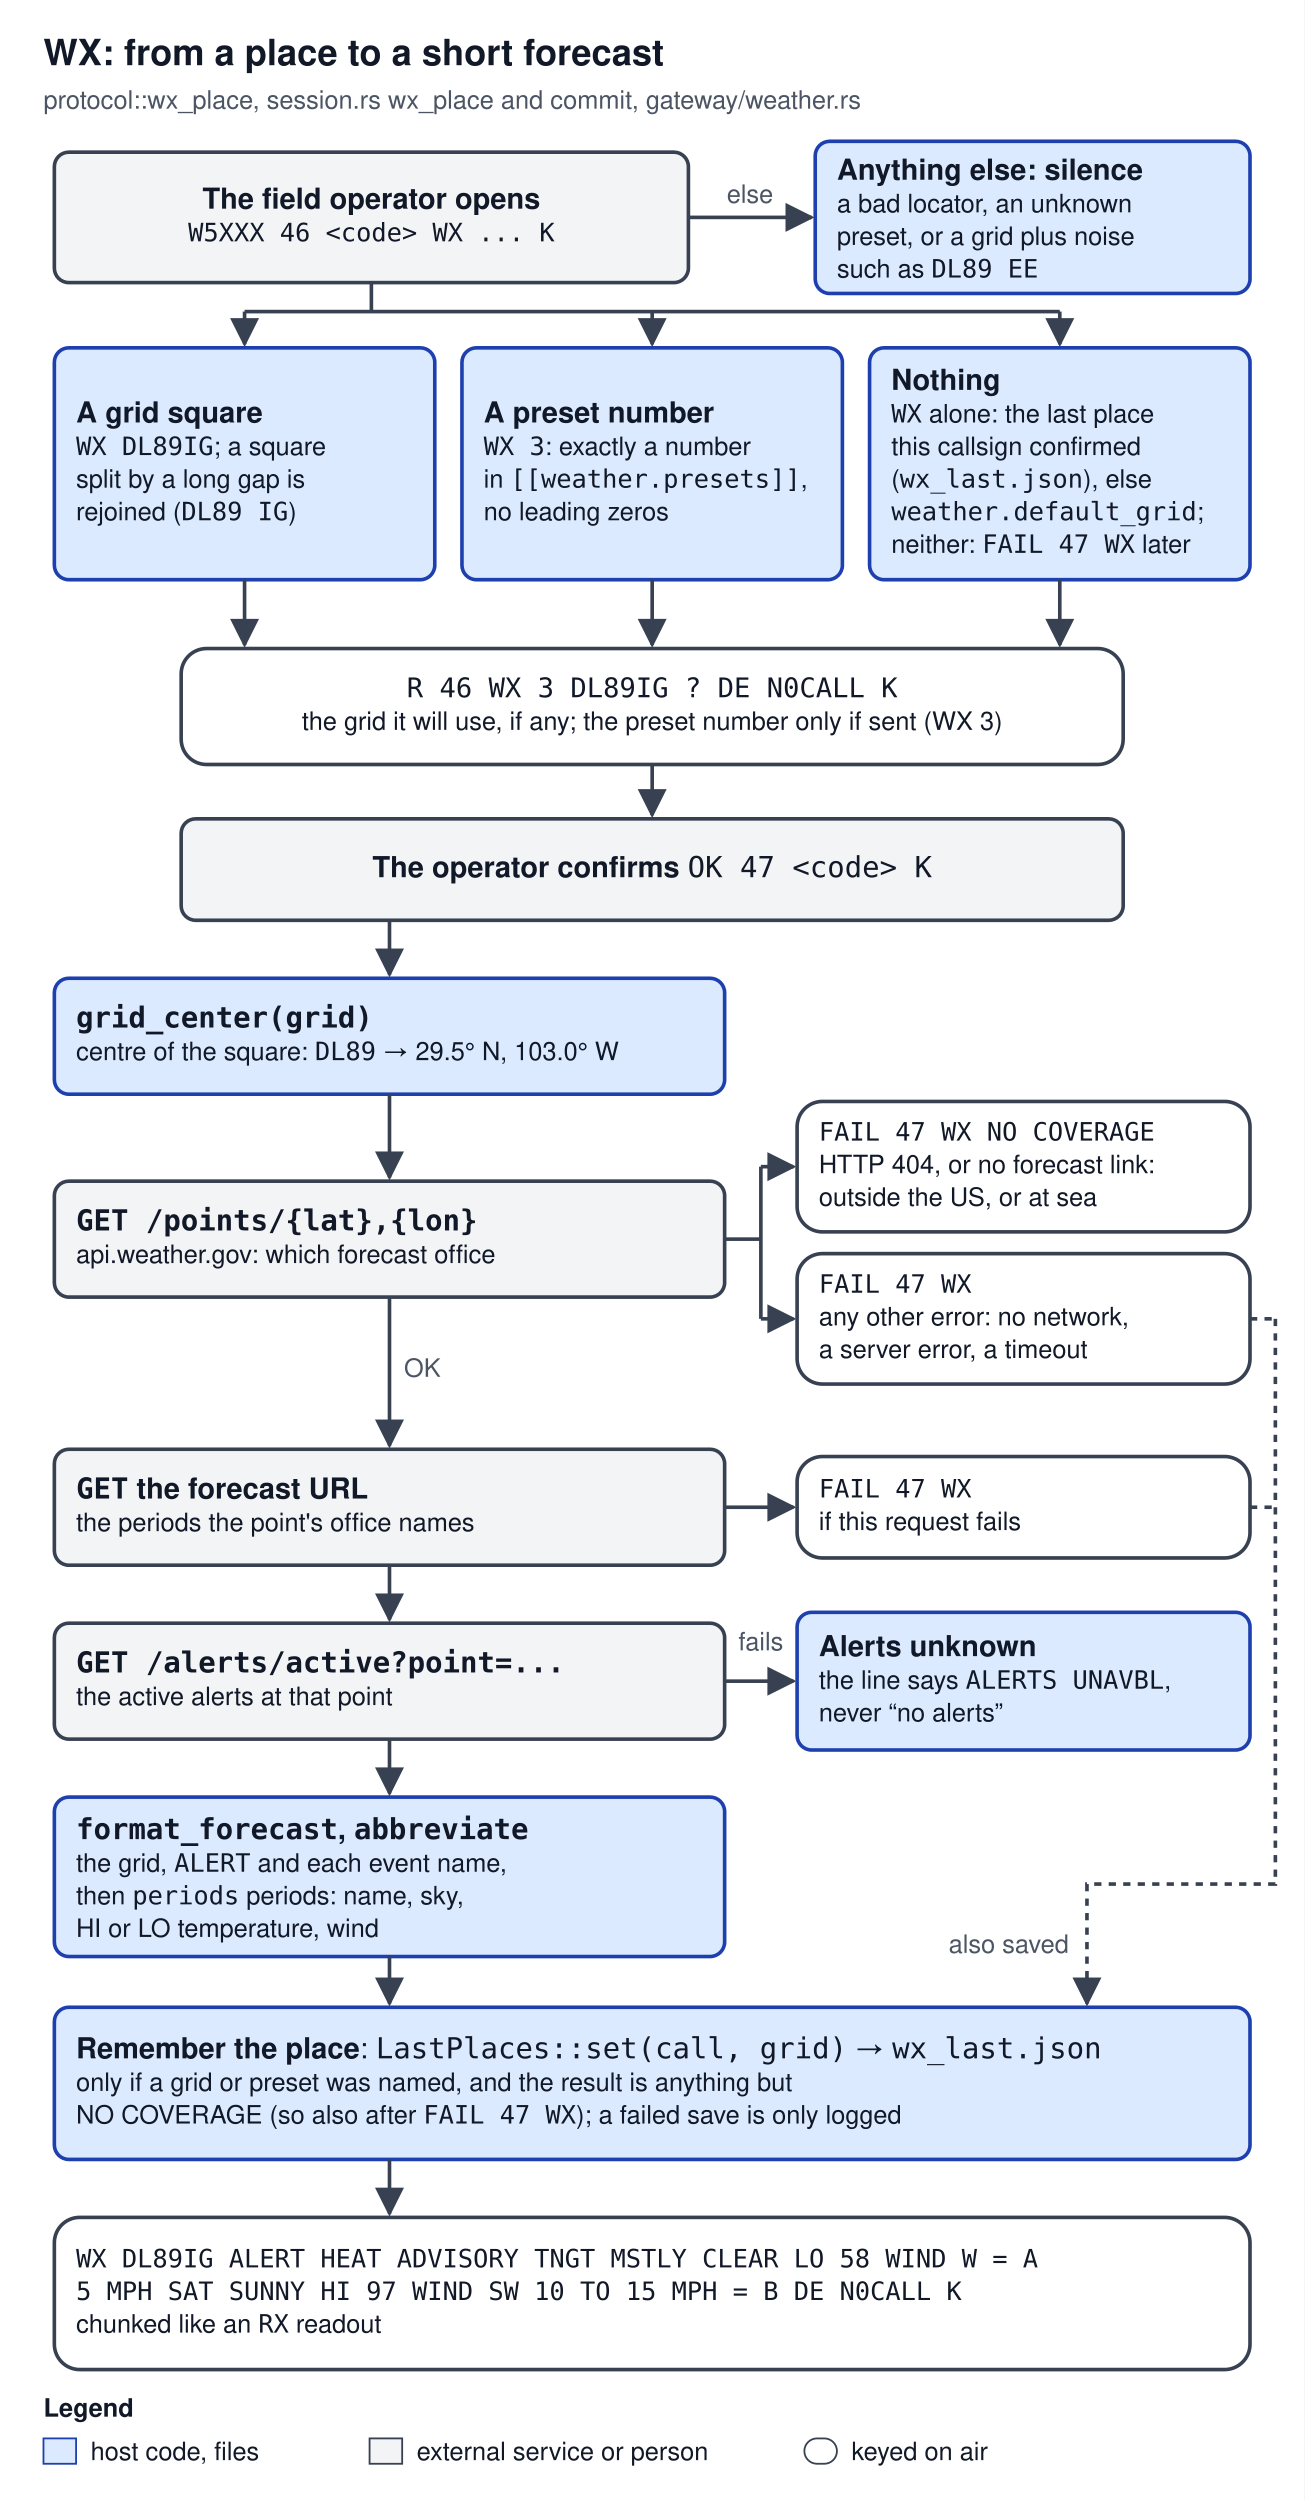
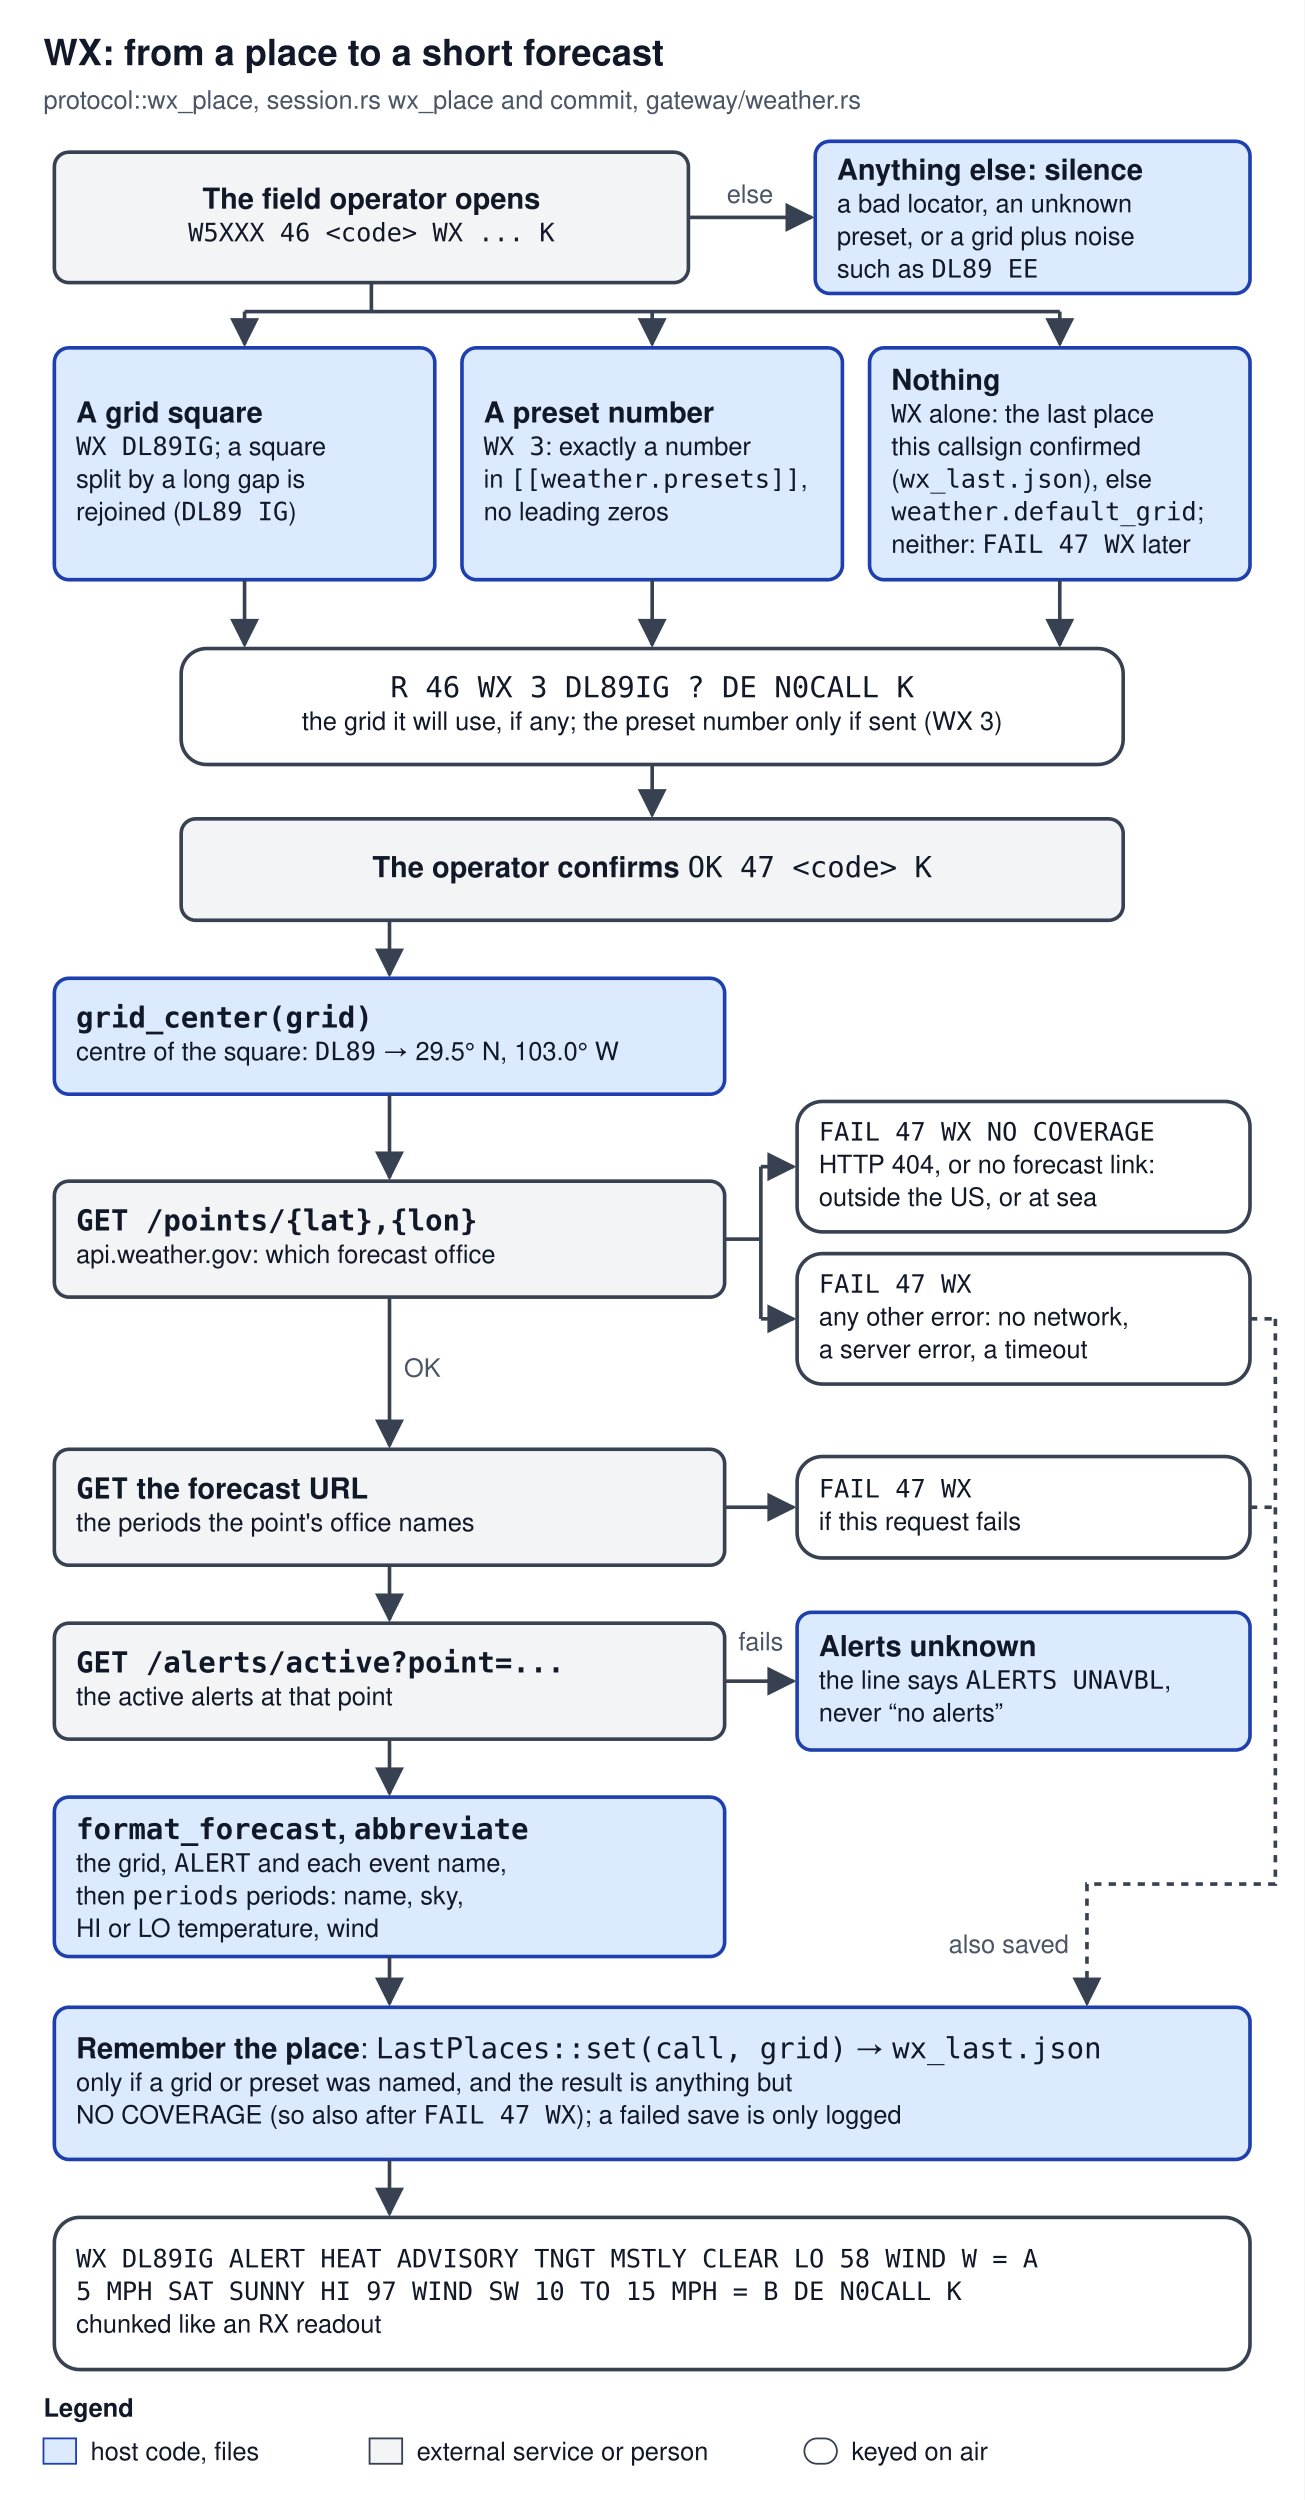
<svg xmlns="http://www.w3.org/2000/svg" viewBox="0 0 720 1380" width="720" height="1380" font-family="Helvetica, Arial, 'Liberation Sans', sans-serif" font-size="16" fill="#111827">
  <defs>
    <marker id="k06wx-arrow" viewBox="0 0 10 10" refX="9" refY="5" markerWidth="8" markerHeight="8" orient="auto-start-reverse">
      <path d="M0,0 L10,5 L0,10 z" fill="#374151" />
    </marker>
  </defs>
  <rect x="0" y="0" width="720" height="1380" fill="#ffffff" />
  <text x="24.0" y="36.0" text-anchor="start" font-size="20" fill="#111827" font-weight="bold">WX: from a place to a short forecast</text>
  <text x="24.0" y="60.0" text-anchor="start" font-size="14" fill="#4b5563">protocol::wx_place, session.rs wx_place and commit, gateway/weather.rs</text>
  <rect x="30.0" y="84.0" width="350.0" height="72.0" rx="8" fill="#f3f4f6" stroke="#374151" stroke-width="2" />
  <text x="205.0" y="115.2" text-anchor="middle" font-size="16" fill="#111827">
    <tspan font-weight="bold">The field operator opens</tspan>
  </text>
  <text x="205.0" y="133.2" text-anchor="middle" font-size="14" fill="#111827">
    <tspan font-family="Menlo, Consolas, 'DejaVu Sans Mono', monospace">W5XXX 46 &lt;code&gt; WX ... K</tspan>
  </text>
  <path d="M380.0,120.0 L448.0,120.0" fill="none" stroke="#374151" stroke-width="2" marker-end="url(#k06wx-arrow)" />
  <text x="414.0" y="112.0" text-anchor="middle" font-size="14" fill="#4b5563">else</text>
  <rect x="450.0" y="78.0" width="240.0" height="84.0" rx="8" fill="#dbeafe" stroke="#1e40af" stroke-width="2" />
  <text x="462.0" y="99.2" text-anchor="start" font-size="16" fill="#111827">
    <tspan font-weight="bold">Anything else: silence</tspan>
  </text>
  <text x="462.0" y="117.2" text-anchor="start" font-size="14" fill="#111827">a bad locator, an unknown</text>
  <text x="462.0" y="135.2" text-anchor="start" font-size="14" fill="#111827">preset, or a grid plus noise</text>
  <text x="462.0" y="153.2" text-anchor="start" font-size="14" fill="#111827">such as <tspan font-family="Menlo, Consolas, 'DejaVu Sans Mono', monospace">DL89 EE</tspan>
  </text>
  <path d="M205.0,156.0 L205.0,172.0" fill="none" stroke="#374151" stroke-width="2" />
  <path d="M135.0,172.0 L585.0,172.0" fill="none" stroke="#374151" stroke-width="2" />
  <path d="M135.0,172.0 L135.0,190.0" fill="none" stroke="#374151" stroke-width="2" marker-end="url(#k06wx-arrow)" />
  <path d="M360.0,172.0 L360.0,190.0" fill="none" stroke="#374151" stroke-width="2" marker-end="url(#k06wx-arrow)" />
  <path d="M585.0,172.0 L585.0,190.0" fill="none" stroke="#374151" stroke-width="2" marker-end="url(#k06wx-arrow)" />
  <rect x="30.0" y="192.0" width="210.0" height="128.0" rx="8" fill="#dbeafe" stroke="#1e40af" stroke-width="2" />
  <text x="42.0" y="233.2" text-anchor="start" font-size="16" fill="#111827">
    <tspan font-weight="bold">A grid square</tspan>
  </text>
  <text x="42.0" y="251.2" text-anchor="start" font-size="14" fill="#111827">
    <tspan font-family="Menlo, Consolas, 'DejaVu Sans Mono', monospace">WX DL89IG</tspan>; a square</text>
  <text x="42.0" y="269.2" text-anchor="start" font-size="14" fill="#111827">split by a long gap is</text>
  <text x="42.0" y="287.2" text-anchor="start" font-size="14" fill="#111827">rejoined (<tspan font-family="Menlo, Consolas, 'DejaVu Sans Mono', monospace">DL89 IG</tspan>)</text>
  <rect x="255.0" y="192.0" width="210.0" height="128.0" rx="8" fill="#dbeafe" stroke="#1e40af" stroke-width="2" />
  <text x="267.0" y="233.2" text-anchor="start" font-size="16" fill="#111827">
    <tspan font-weight="bold">A preset number</tspan>
  </text>
  <text x="267.0" y="251.2" text-anchor="start" font-size="14" fill="#111827">
    <tspan font-family="Menlo, Consolas, 'DejaVu Sans Mono', monospace">WX 3</tspan>: exactly a number</text>
  <text x="267.0" y="269.2" text-anchor="start" font-size="14" fill="#111827">in <tspan font-family="Menlo, Consolas, 'DejaVu Sans Mono', monospace">[[weather.presets]]</tspan>,</text>
  <text x="267.0" y="287.2" text-anchor="start" font-size="14" fill="#111827">no leading zeros</text>
  <rect x="480.0" y="192.0" width="210.0" height="128.0" rx="8" fill="#dbeafe" stroke="#1e40af" stroke-width="2" />
  <text x="492.0" y="215.2" text-anchor="start" font-size="16" fill="#111827">
    <tspan font-weight="bold">Nothing</tspan>
  </text>
  <text x="492.0" y="233.2" text-anchor="start" font-size="14" fill="#111827">
    <tspan font-family="Menlo, Consolas, 'DejaVu Sans Mono', monospace">WX</tspan> alone: the last place</text>
  <text x="492.0" y="251.2" text-anchor="start" font-size="14" fill="#111827">this callsign confirmed</text>
  <text x="492.0" y="269.2" text-anchor="start" font-size="14" fill="#111827">(<tspan font-family="Menlo, Consolas, 'DejaVu Sans Mono', monospace">wx_last.json</tspan>), else</text>
  <text x="492.0" y="287.2" text-anchor="start" font-size="14" fill="#111827">
    <tspan font-family="Menlo, Consolas, 'DejaVu Sans Mono', monospace">weather.default_grid</tspan>;</text>
  <text x="492.0" y="305.2" text-anchor="start" font-size="14" fill="#111827">neither: <tspan font-family="Menlo, Consolas, 'DejaVu Sans Mono', monospace">FAIL 47 WX</tspan> later</text>
  <path d="M135.0,320.0 L135.0,356.0" fill="none" stroke="#374151" stroke-width="2" marker-end="url(#k06wx-arrow)" />
  <path d="M360.0,320.0 L360.0,356.0" fill="none" stroke="#374151" stroke-width="2" marker-end="url(#k06wx-arrow)" />
  <path d="M585.0,320.0 L585.0,356.0" fill="none" stroke="#374151" stroke-width="2" marker-end="url(#k06wx-arrow)" />
  <rect x="100.0" y="358.0" width="520.0" height="64.0" rx="14" fill="#ffffff" stroke="#374151" stroke-width="2" />
-   <text x="360.0" y="384.9" text-anchor="middle" font-size="15" fill="#111827">
+   <text x="360.0" y="384.9" text-anchor="middle" font-size="16" fill="#111827">
    <tspan font-family="Menlo, Consolas, 'DejaVu Sans Mono', monospace">R 46 WX 3 DL89IG ? DE N0CALL K</tspan>
  </text>
  <text x="360.0" y="402.9" text-anchor="middle" font-size="14" fill="#111827">the grid it will use, if any; the preset number only if sent (WX 3)</text>
  <path d="M360.0,422.0 L360.0,450.0" fill="none" stroke="#374151" stroke-width="2" marker-end="url(#k06wx-arrow)" />
  <rect x="100.0" y="452.0" width="520.0" height="56.0" rx="8" fill="#f3f4f6" stroke="#374151" stroke-width="2" />
  <text x="360.0" y="484.2" text-anchor="middle" font-size="16" fill="#111827">
    <tspan font-weight="bold">The operator confirms</tspan>
    <tspan font-family="Menlo, Consolas, 'DejaVu Sans Mono', monospace">OK 47 &lt;code&gt; K</tspan>
  </text>
  <path d="M215.0,508.0 L215.0,538.0" fill="none" stroke="#374151" stroke-width="2" marker-end="url(#k06wx-arrow)" />
  <rect x="30.0" y="540.0" width="370.0" height="64.0" rx="8" fill="#dbeafe" stroke="#1e40af" stroke-width="2" />
  <text x="42.0" y="567.2" text-anchor="start" font-size="16" fill="#111827">
    <tspan font-weight="bold">
      <tspan font-family="Menlo, Consolas, 'DejaVu Sans Mono', monospace">grid_center(grid)</tspan>
    </tspan>
  </text>
  <text x="42.0" y="585.2" text-anchor="start" font-size="14" fill="#111827">centre of the square: <tspan font-family="Menlo, Consolas, 'DejaVu Sans Mono', monospace">DL89</tspan> → 29.5° N, 103.0° W</text>
  <path d="M215.0,604.0 L215.0,650.0" fill="none" stroke="#374151" stroke-width="2" marker-end="url(#k06wx-arrow)" />
  <rect x="30.0" y="652.0" width="370.0" height="64.0" rx="8" fill="#f3f4f6" stroke="#374151" stroke-width="2" />
  <text x="42.0" y="679.2" text-anchor="start" font-size="16" fill="#111827">
    <tspan font-weight="bold">
      <tspan font-family="Menlo, Consolas, 'DejaVu Sans Mono', monospace">GET /points/{lat},{lon}</tspan>
    </tspan>
  </text>
  <text x="42.0" y="697.2" text-anchor="start" font-size="14" fill="#111827">api.weather.gov: which forecast office</text>
  <path d="M400.0,684.0 L420.0,684.0" fill="none" stroke="#374151" stroke-width="2" />
  <path d="M420.0,644.0 L420.0,728.0" fill="none" stroke="#374151" stroke-width="2" />
  <path d="M420.0,644.0 L438.0,644.0" fill="none" stroke="#374151" stroke-width="2" marker-end="url(#k06wx-arrow)" />
  <path d="M420.0,728.0 L438.0,728.0" fill="none" stroke="#374151" stroke-width="2" marker-end="url(#k06wx-arrow)" />
  <rect x="440.0" y="608.0" width="250.0" height="72.0" rx="14" fill="#ffffff" stroke="#374151" stroke-width="2" />
  <text x="452.0" y="629.6" text-anchor="start" font-size="14" fill="#111827">
    <tspan font-family="Menlo, Consolas, 'DejaVu Sans Mono', monospace">FAIL 47 WX NO COVERAGE</tspan>
  </text>
  <text x="452.0" y="647.6" text-anchor="start" font-size="14" fill="#111827">HTTP 404, or no forecast link:</text>
  <text x="452.0" y="665.6" text-anchor="start" font-size="14" fill="#111827">outside the US, or at sea</text>
  <rect x="440.0" y="692.0" width="250.0" height="72.0" rx="14" fill="#ffffff" stroke="#374151" stroke-width="2" />
  <text x="452.0" y="713.6" text-anchor="start" font-size="14" fill="#111827">
    <tspan font-family="Menlo, Consolas, 'DejaVu Sans Mono', monospace">FAIL 47 WX</tspan>
  </text>
  <text x="452.0" y="731.6" text-anchor="start" font-size="14" fill="#111827">any other error: no network,</text>
  <text x="452.0" y="749.6" text-anchor="start" font-size="14" fill="#111827">a server error, a timeout</text>
  <path d="M215.0,716.0 L215.0,798.0" fill="none" stroke="#374151" stroke-width="2" marker-end="url(#k06wx-arrow)" />
  <text x="223.0" y="760.0" text-anchor="start" font-size="14" fill="#4b5563">OK</text>
  <rect x="30.0" y="800.0" width="370.0" height="64.0" rx="8" fill="#f3f4f6" stroke="#374151" stroke-width="2" />
  <text x="42.0" y="827.2" text-anchor="start" font-size="16" fill="#111827">
    <tspan font-weight="bold">
      <tspan font-family="Menlo, Consolas, 'DejaVu Sans Mono', monospace">GET</tspan> the forecast URL</tspan>
  </text>
  <text x="42.0" y="845.2" text-anchor="start" font-size="14" fill="#111827">the periods the point's office names</text>
  <path d="M400.0,832.0 L438.0,832.0" fill="none" stroke="#374151" stroke-width="2" marker-end="url(#k06wx-arrow)" />
  <rect x="440.0" y="804.0" width="250.0" height="56.0" rx="14" fill="#ffffff" stroke="#374151" stroke-width="2" />
  <text x="452.0" y="826.6" text-anchor="start" font-size="14" fill="#111827">
    <tspan font-family="Menlo, Consolas, 'DejaVu Sans Mono', monospace">FAIL 47 WX</tspan>
  </text>
  <text x="452.0" y="844.6" text-anchor="start" font-size="14" fill="#111827">if this request fails</text>
  <path d="M215.0,864.0 L215.0,894.0" fill="none" stroke="#374151" stroke-width="2" marker-end="url(#k06wx-arrow)" />
  <rect x="30.0" y="896.0" width="370.0" height="64.0" rx="8" fill="#f3f4f6" stroke="#374151" stroke-width="2" />
  <text x="42.0" y="923.2" text-anchor="start" font-size="16" fill="#111827">
    <tspan font-weight="bold">
      <tspan font-family="Menlo, Consolas, 'DejaVu Sans Mono', monospace">GET /alerts/active?point=...</tspan>
    </tspan>
  </text>
  <text x="42.0" y="941.2" text-anchor="start" font-size="14" fill="#111827">the active alerts at that point</text>
  <path d="M400.0,928.0 L438.0,928.0" fill="none" stroke="#374151" stroke-width="2" marker-end="url(#k06wx-arrow)" />
  <text x="420.0" y="911.0" text-anchor="middle" font-size="14" fill="#4b5563">fails</text>
  <rect x="440.0" y="890.0" width="250.0" height="76.0" rx="8" fill="#dbeafe" stroke="#1e40af" stroke-width="2" />
  <text x="452.0" y="914.2" text-anchor="start" font-size="16" fill="#111827">
    <tspan font-weight="bold">Alerts unknown</tspan>
  </text>
  <text x="452.0" y="932.2" text-anchor="start" font-size="14" fill="#111827">the line says <tspan font-family="Menlo, Consolas, 'DejaVu Sans Mono', monospace">ALERTS UNAVBL</tspan>,</text>
  <text x="452.0" y="950.2" text-anchor="start" font-size="14" fill="#111827">never “no alerts”</text>
  <path d="M215.0,960.0 L215.0,990.0" fill="none" stroke="#374151" stroke-width="2" marker-end="url(#k06wx-arrow)" />
  <rect x="30.0" y="992.0" width="370.0" height="88.0" rx="8" fill="#dbeafe" stroke="#1e40af" stroke-width="2" />
  <text x="42.0" y="1015.2" text-anchor="start" font-size="16" fill="#111827">
    <tspan font-weight="bold">
      <tspan font-family="Menlo, Consolas, 'DejaVu Sans Mono', monospace">format_forecast</tspan>, <tspan font-family="Menlo, Consolas, 'DejaVu Sans Mono', monospace">abbreviate</tspan>
    </tspan>
  </text>
  <text x="42.0" y="1033.2" text-anchor="start" font-size="14" fill="#111827">the grid, <tspan font-family="Menlo, Consolas, 'DejaVu Sans Mono', monospace">ALERT</tspan> and each event name,</text>
  <text x="42.0" y="1051.2" text-anchor="start" font-size="14" fill="#111827">then <tspan font-family="Menlo, Consolas, 'DejaVu Sans Mono', monospace">periods</tspan> periods: name, sky,</text>
  <text x="42.0" y="1069.2" text-anchor="start" font-size="14" fill="#111827">HI or LO temperature, wind</text>
  <path d="M215.0,1080.0 L215.0,1106.0" fill="none" stroke="#374151" stroke-width="2" marker-end="url(#k06wx-arrow)" />
  <path d="M690.0,728.0 L704.0,728.0" fill="none" stroke="#374151" stroke-width="2" stroke-dasharray="4 4" />
  <path d="M690.0,832.0 L704.0,832.0" fill="none" stroke="#374151" stroke-width="2" stroke-dasharray="4 4" />
  <path d="M704.0,728.0 L704.0,1040.0 L600.0,1040.0 L600.0,1106.0" fill="none" stroke="#374151" stroke-width="2" stroke-dasharray="4 4" marker-end="url(#k06wx-arrow)" />
  <text x="590.0" y="1078.0" text-anchor="end" font-size="14" fill="#4b5563">also saved</text>
  <rect x="30.0" y="1108.0" width="660.0" height="84.0" rx="8" fill="#dbeafe" stroke="#1e40af" stroke-width="2" />
  <text x="42.0" y="1136.2" text-anchor="start" font-size="16" fill="#111827">
    <tspan font-weight="bold">Remember the place</tspan>: <tspan font-family="Menlo, Consolas, 'DejaVu Sans Mono', monospace">LastPlaces::set(call, grid)</tspan> → <tspan font-family="Menlo, Consolas, 'DejaVu Sans Mono', monospace">wx_last.json</tspan>
  </text>
  <text x="42.0" y="1154.2" text-anchor="start" font-size="14" fill="#111827">only if a grid or preset was named, and the result is anything but</text>
  <text x="42.0" y="1172.2" text-anchor="start" font-size="14" fill="#111827">NO COVERAGE (so also after <tspan font-family="Menlo, Consolas, 'DejaVu Sans Mono', monospace">FAIL 47 WX</tspan>); a failed save is only logged</text>
  <path d="M215.0,1192.0 L215.0,1222.0" fill="none" stroke="#374151" stroke-width="2" marker-end="url(#k06wx-arrow)" />
  <rect x="30.0" y="1224.0" width="660.0" height="84.0" rx="14" fill="#ffffff" stroke="#374151" stroke-width="2" />
  <text x="42.0" y="1251.6" text-anchor="start" font-size="14" fill="#111827">
    <tspan font-family="Menlo, Consolas, 'DejaVu Sans Mono', monospace">WX DL89IG ALERT HEAT ADVISORY TNGT MSTLY CLEAR LO 58 WIND W = A</tspan>
  </text>
  <text x="42.0" y="1269.6" text-anchor="start" font-size="14" fill="#111827">
    <tspan font-family="Menlo, Consolas, 'DejaVu Sans Mono', monospace">5 MPH SAT SUNNY HI 97 WIND SW 10 TO 15 MPH = B DE N0CALL K</tspan>
  </text>
  <text x="42.0" y="1287.6" text-anchor="start" font-size="14" fill="#111827">chunked like an <tspan font-family="Menlo, Consolas, 'DejaVu Sans Mono', monospace">RX</tspan> readout</text>
  <text x="24.0" y="1334.0" text-anchor="start" font-size="14" fill="#111827" font-weight="bold">Legend</text>
  <rect x="24" y="1346" width="18" height="14" fill="#dbeafe" stroke="#1e40af" />
  <text x="50.0" y="1358.0" text-anchor="start" font-size="14" fill="#111827">host code, files</text>
  <rect x="204" y="1346" width="18" height="14" fill="#f3f4f6" stroke="#374151" />
  <text x="230.0" y="1358.0" text-anchor="start" font-size="14" fill="#111827">external service or person</text>
  <rect x="444" y="1346" width="18" height="14" rx="7" fill="#ffffff" stroke="#374151" />
  <text x="470.0" y="1358.0" text-anchor="start" font-size="14" fill="#111827">keyed on air</text>
</svg>
